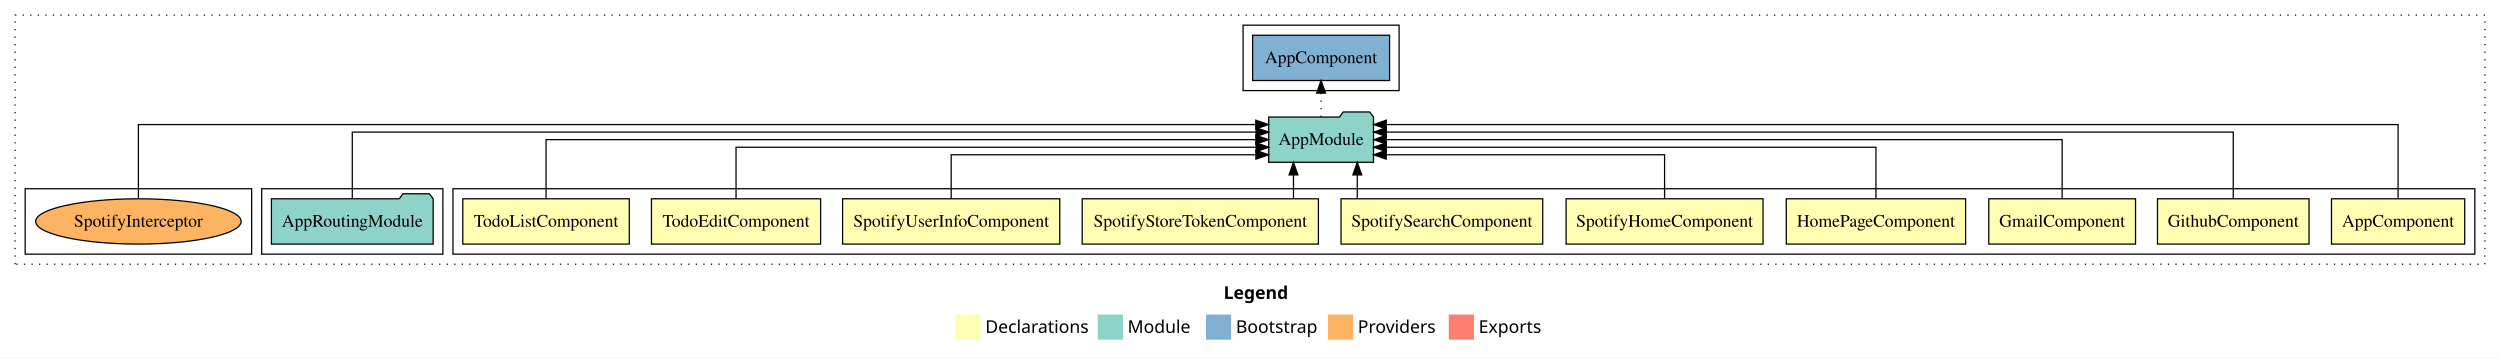
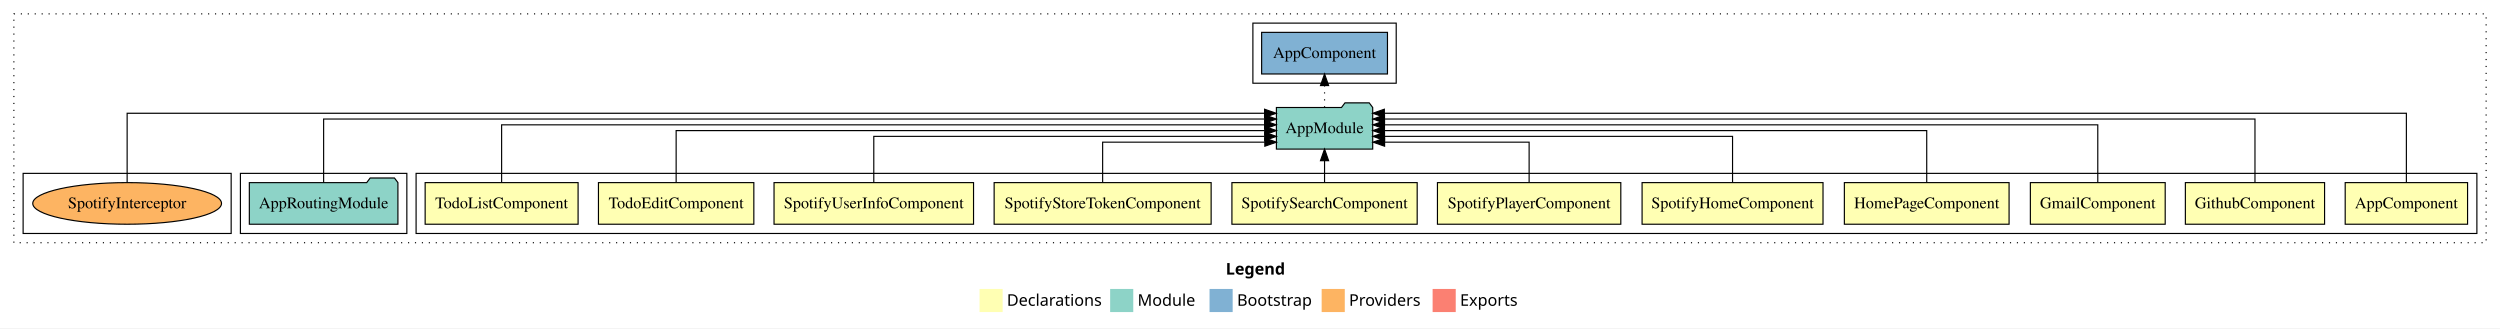
- <svg xmlns="http://www.w3.org/2000/svg" width="1987pt" height="284pt" viewBox="0.00 0.00 1987.00 284.00">
+ <svg xmlns="http://www.w3.org/2000/svg" width="2163pt" height="284pt" viewBox="0.00 0.00 2163.00 284.00">
  <g id="graph0" class="graph" transform="scale(1 1) rotate(0) translate(4 280)">
-     <polygon fill="#ffffff" stroke="transparent" points="-4,4 -4,-280 1983,-280 1983,4 -4,4" />
-     <text text-anchor="start" x="968.509" y="-42.4" font-family="sans-serif" font-weight="bold" font-size="14.00" fill="#000000">Legend</text>
-     <polygon fill="#ffffb3" stroke="transparent" points="755.5,-10 755.5,-30 775.5,-30 775.5,-10 755.5,-10" />
-     <text text-anchor="start" x="779.129" y="-15.4" font-family="sans-serif" font-size="14.00" fill="#000000">  Declarations</text>
-     <polygon fill="#8dd3c7" stroke="transparent" points="868.5,-10 868.5,-30 888.5,-30 888.5,-10 868.5,-10" />
-     <text text-anchor="start" x="892.225" y="-15.4" font-family="sans-serif" font-size="14.00" fill="#000000">  Module</text>
-     <polygon fill="#80b1d3" stroke="transparent" points="954.5,-10 954.5,-30 974.5,-30 974.5,-10 954.5,-10" />
-     <text text-anchor="start" x="978.281" y="-15.4" font-family="sans-serif" font-size="14.00" fill="#000000">  Bootstrap</text>
-     <polygon fill="#fdb462" stroke="transparent" points="1051.5,-10 1051.5,-30 1071.5,-30 1071.5,-10 1051.5,-10" />
-     <text text-anchor="start" x="1075.173" y="-15.4" font-family="sans-serif" font-size="14.00" fill="#000000">  Providers</text>
-     <polygon fill="#fb8072" stroke="transparent" points="1147.5,-10 1147.5,-30 1167.5,-30 1167.5,-10 1147.5,-10" />
-     <text text-anchor="start" x="1171.226" y="-15.4" font-family="sans-serif" font-size="14.00" fill="#000000">  Exports</text>
+     <polygon fill="#ffffff" stroke="transparent" points="-4,4 -4,-280 2159,-280 2159,4 -4,4" />
+     <text text-anchor="start" x="1056.509" y="-42.4" font-family="sans-serif" font-weight="bold" font-size="14.00" fill="#000000">Legend</text>
+     <polygon fill="#ffffb3" stroke="transparent" points="843.5,-10 843.5,-30 863.5,-30 863.5,-10 843.5,-10" />
+     <text text-anchor="start" x="867.129" y="-15.4" font-family="sans-serif" font-size="14.00" fill="#000000">  Declarations</text>
+     <polygon fill="#8dd3c7" stroke="transparent" points="956.5,-10 956.5,-30 976.5,-30 976.5,-10 956.5,-10" />
+     <text text-anchor="start" x="980.225" y="-15.4" font-family="sans-serif" font-size="14.00" fill="#000000">  Module</text>
+     <polygon fill="#80b1d3" stroke="transparent" points="1042.5,-10 1042.5,-30 1062.5,-30 1062.5,-10 1042.5,-10" />
+     <text text-anchor="start" x="1066.281" y="-15.4" font-family="sans-serif" font-size="14.00" fill="#000000">  Bootstrap</text>
+     <polygon fill="#fdb462" stroke="transparent" points="1139.5,-10 1139.5,-30 1159.5,-30 1159.5,-10 1139.5,-10" />
+     <text text-anchor="start" x="1163.173" y="-15.4" font-family="sans-serif" font-size="14.00" fill="#000000">  Providers</text>
+     <polygon fill="#fb8072" stroke="transparent" points="1235.5,-10 1235.5,-30 1255.5,-30 1255.5,-10 1235.5,-10" />
+     <text text-anchor="start" x="1259.226" y="-15.4" font-family="sans-serif" font-size="14.00" fill="#000000">  Exports</text>
    <g id="clust1" class="cluster">
-       <polygon fill="none" stroke="#000000" stroke-dasharray="1,5" points="8,-70 8,-268 1971,-268 1971,-70 8,-70" />
+       <polygon fill="none" stroke="#000000" stroke-dasharray="1,5" points="8,-70 8,-268 2147,-268 2147,-70 8,-70" />
    </g>
    <g id="clust2" class="cluster">
-       <polygon fill="none" stroke="#000000" points="356,-78 356,-130 1963,-130 1963,-78 356,-78" />
+       <polygon fill="none" stroke="#000000" points="356,-78 356,-130 2139,-130 2139,-78 356,-78" />
    </g>
-     <g id="clust13" class="cluster">
+     <g id="clust14" class="cluster">
      <polygon fill="none" stroke="#000000" points="204,-78 204,-130 348,-130 348,-78 204,-78" />
    </g>
-     <g id="clust15" class="cluster">
-       <polygon fill="none" stroke="#000000" points="984,-208 984,-260 1108,-260 1108,-208 984,-208" />
+     <g id="clust16" class="cluster">
+       <polygon fill="none" stroke="#000000" points="1080,-208 1080,-260 1204,-260 1204,-208 1080,-208" />
    </g>
-     <g id="clust16" class="cluster">
+     <g id="clust17" class="cluster">
      <polygon fill="none" stroke="#000000" points="16,-78 16,-130 196,-130 196,-78 16,-78" />
    </g>
    <g id="node1" class="node">
-       <polygon fill="#ffffb3" stroke="#000000" points="1954.94,-122 1849.06,-122 1849.06,-86 1954.94,-86 1954.94,-122" />
-       <text text-anchor="middle" x="1902" y="-99.8" font-family="Times,serif" font-size="14.00" fill="#000000">AppComponent</text>
+       <polygon fill="#ffffb3" stroke="#000000" points="2130.94,-122 2025.06,-122 2025.06,-86 2130.94,-86 2130.94,-122" />
+       <text text-anchor="middle" x="2078" y="-99.8" font-family="Times,serif" font-size="14.00" fill="#000000">AppComponent</text>
    </g>
-     <g id="node11" class="node">
-       <polygon fill="#8dd3c7" stroke="#000000" points="1087.657,-187 1084.657,-191 1063.657,-191 1060.657,-187 1004.343,-187 1004.343,-151 1087.657,-151 1087.657,-187" />
-       <text text-anchor="middle" x="1046" y="-164.8" font-family="Times,serif" font-size="14.00" fill="#000000">AppModule</text>
+     <g id="node12" class="node">
+       <polygon fill="#8dd3c7" stroke="#000000" points="1183.657,-187 1180.657,-191 1159.657,-191 1156.657,-187 1100.343,-187 1100.343,-151 1183.657,-151 1183.657,-187" />
+       <text text-anchor="middle" x="1142" y="-164.8" font-family="Times,serif" font-size="14.00" fill="#000000">AppModule</text>
    </g>
    <g id="edge1" class="edge">
-       <path fill="none" stroke="#000000" d="M1902,-122.248C1902,-145.018 1902,-181 1902,-181 1902,-181 1097.866,-181 1097.866,-181" />
-       <polygon fill="#000000" stroke="#000000" points="1097.866,-177.5 1087.866,-181 1097.866,-184.5 1097.866,-177.5" />
+       <path fill="none" stroke="#000000" d="M2078,-122.091C2078,-145.133 2078,-182 2078,-182 2078,-182 1193.731,-182 1193.731,-182" />
+       <polygon fill="#000000" stroke="#000000" points="1193.731,-178.5 1183.731,-182 1193.731,-185.5 1193.731,-178.5" />
    </g>
    <g id="node2" class="node">
-       <polygon fill="#ffffb3" stroke="#000000" points="1831.22,-122 1710.78,-122 1710.78,-86 1831.22,-86 1831.22,-122" />
-       <text text-anchor="middle" x="1771" y="-99.8" font-family="Times,serif" font-size="14.00" fill="#000000">GithubComponent</text>
+       <polygon fill="#ffffb3" stroke="#000000" points="2007.22,-122 1886.78,-122 1886.78,-86 2007.22,-86 2007.22,-122" />
+       <text text-anchor="middle" x="1947" y="-99.8" font-family="Times,serif" font-size="14.00" fill="#000000">GithubComponent</text>
    </g>
    <g id="edge2" class="edge">
-       <path fill="none" stroke="#000000" d="M1771,-122.284C1771,-143.321 1771,-175 1771,-175 1771,-175 1097.848,-175 1097.848,-175" />
-       <polygon fill="#000000" stroke="#000000" points="1097.848,-171.5 1087.848,-175 1097.848,-178.5 1097.848,-171.5" />
+       <path fill="none" stroke="#000000" d="M1947,-122.045C1947,-143.662 1947,-177 1947,-177 1947,-177 1193.866,-177 1193.866,-177" />
+       <polygon fill="#000000" stroke="#000000" points="1193.866,-173.5 1183.866,-177 1193.866,-180.5 1193.866,-173.5" />
    </g>
    <g id="node3" class="node">
-       <polygon fill="#ffffb3" stroke="#000000" points="1693.326,-122 1576.674,-122 1576.674,-86 1693.326,-86 1693.326,-122" />
-       <text text-anchor="middle" x="1635" y="-99.8" font-family="Times,serif" font-size="14.00" fill="#000000">GmailComponent</text>
+       <polygon fill="#ffffb3" stroke="#000000" points="1869.326,-122 1752.674,-122 1752.674,-86 1869.326,-86 1869.326,-122" />
+       <text text-anchor="middle" x="1811" y="-99.8" font-family="Times,serif" font-size="14.00" fill="#000000">GmailComponent</text>
    </g>
    <g id="edge3" class="edge">
-       <path fill="none" stroke="#000000" d="M1635,-122.106C1635,-141.339 1635,-169 1635,-169 1635,-169 1097.887,-169 1097.887,-169" />
-       <polygon fill="#000000" stroke="#000000" points="1097.887,-165.5 1087.887,-169 1097.887,-172.5 1097.887,-165.5" />
+       <path fill="none" stroke="#000000" d="M1811,-122.223C1811,-142.365 1811,-172 1811,-172 1811,-172 1193.849,-172 1193.849,-172" />
+       <polygon fill="#000000" stroke="#000000" points="1193.849,-168.5 1183.849,-172 1193.849,-175.5 1193.849,-168.5" />
    </g>
    <g id="node4" class="node">
-       <polygon fill="#ffffb3" stroke="#000000" points="1558.256,-122 1415.744,-122 1415.744,-86 1558.256,-86 1558.256,-122" />
-       <text text-anchor="middle" x="1487" y="-99.8" font-family="Times,serif" font-size="14.00" fill="#000000">HomePageComponent</text>
+       <polygon fill="#ffffb3" stroke="#000000" points="1734.256,-122 1591.744,-122 1591.744,-86 1734.256,-86 1734.256,-122" />
+       <text text-anchor="middle" x="1663" y="-99.8" font-family="Times,serif" font-size="14.00" fill="#000000">HomePageComponent</text>
    </g>
    <g id="edge4" class="edge">
-       <path fill="none" stroke="#000000" d="M1487,-122.022C1487,-139.373 1487,-163 1487,-163 1487,-163 1097.886,-163 1097.886,-163" />
-       <polygon fill="#000000" stroke="#000000" points="1097.886,-159.5 1087.886,-163 1097.886,-166.5 1097.886,-159.5" />
+       <path fill="none" stroke="#000000" d="M1663,-122.222C1663,-140.828 1663,-167 1663,-167 1663,-167 1193.755,-167 1193.755,-167" />
+       <polygon fill="#000000" stroke="#000000" points="1193.755,-163.5 1183.755,-167 1193.755,-170.5 1193.755,-163.5" />
    </g>
    <g id="node5" class="node">
-       <polygon fill="#ffffb3" stroke="#000000" points="1397.269,-122 1240.731,-122 1240.731,-86 1397.269,-86 1397.269,-122" />
-       <text text-anchor="middle" x="1319" y="-99.8" font-family="Times,serif" font-size="14.00" fill="#000000">SpotifyHomeComponent</text>
+       <polygon fill="#ffffb3" stroke="#000000" points="1573.269,-122 1416.731,-122 1416.731,-86 1573.269,-86 1573.269,-122" />
+       <text text-anchor="middle" x="1495" y="-99.8" font-family="Times,serif" font-size="14.00" fill="#000000">SpotifyHomeComponent</text>
    </g>
    <g id="edge5" class="edge">
-       <path fill="none" stroke="#000000" d="M1319,-122.24C1319,-137.571 1319,-157 1319,-157 1319,-157 1097.76,-157 1097.76,-157" />
-       <polygon fill="#000000" stroke="#000000" points="1097.76,-153.5 1087.76,-157 1097.76,-160.5 1097.76,-153.5" />
+       <path fill="none" stroke="#000000" d="M1495,-122.034C1495,-139.06 1495,-162 1495,-162 1495,-162 1193.88,-162 1193.88,-162" />
+       <polygon fill="#000000" stroke="#000000" points="1193.88,-158.5 1183.88,-162 1193.88,-165.5 1193.88,-158.5" />
    </g>
    <g id="node6" class="node">
+       <polygon fill="#ffffb3" stroke="#000000" points="1398.32,-122 1239.68,-122 1239.68,-86 1398.32,-86 1398.32,-122" />
+       <text text-anchor="middle" x="1319" y="-99.8" font-family="Times,serif" font-size="14.00" fill="#000000">SpotifyPlayerComponent</text>
+     </g>
+     <g id="edge6" class="edge">
+       <path fill="none" stroke="#000000" d="M1319,-122.24C1319,-137.571 1319,-157 1319,-157 1319,-157 1193.947,-157 1193.947,-157" />
+       <polygon fill="#000000" stroke="#000000" points="1193.947,-153.5 1183.947,-157 1193.947,-160.5 1193.947,-153.5" />
+     </g>
+     <g id="node7" class="node">
      <polygon fill="#ffffb3" stroke="#000000" points="1222.144,-122 1061.856,-122 1061.856,-86 1222.144,-86 1222.144,-122" />
      <text text-anchor="middle" x="1142" y="-99.8" font-family="Times,serif" font-size="14.00" fill="#000000">SpotifySearchComponent</text>
    </g>
-     <g id="edge6" class="edge">
-       <path fill="none" stroke="#000000" d="M1074.753,-122.106C1074.753,-122.106 1074.753,-140.991 1074.753,-140.991" />
-       <polygon fill="#000000" stroke="#000000" points="1071.253,-140.991 1074.753,-150.991 1078.253,-140.991 1071.253,-140.991" />
+     <g id="edge7" class="edge">
+       <path fill="none" stroke="#000000" d="M1142,-122.106C1142,-122.106 1142,-140.991 1142,-140.991" />
+       <polygon fill="#000000" stroke="#000000" points="1138.5,-140.991 1142,-150.991 1145.5,-140.991 1138.5,-140.991" />
    </g>
-     <g id="node7" class="node">
+     <g id="node8" class="node">
      <polygon fill="#ffffb3" stroke="#000000" points="1043.872,-122 856.128,-122 856.128,-86 1043.872,-86 1043.872,-122" />
      <text text-anchor="middle" x="950" y="-99.8" font-family="Times,serif" font-size="14.00" fill="#000000">SpotifyStoreTokenComponent</text>
    </g>
-     <g id="edge7" class="edge">
-       <path fill="none" stroke="#000000" d="M1024.054,-122.106C1024.054,-122.106 1024.054,-140.991 1024.054,-140.991" />
-       <polygon fill="#000000" stroke="#000000" points="1020.554,-140.991 1024.054,-150.991 1027.554,-140.991 1020.554,-140.991" />
+     <g id="edge8" class="edge">
+       <path fill="none" stroke="#000000" d="M950,-122.24C950,-137.571 950,-157 950,-157 950,-157 1090.339,-157 1090.339,-157" />
+       <polygon fill="#000000" stroke="#000000" points="1090.339,-160.5 1100.339,-157 1090.339,-153.5 1090.339,-160.5" />
    </g>
-     <g id="node8" class="node">
+     <g id="node9" class="node">
      <polygon fill="#ffffb3" stroke="#000000" points="838.305,-122 665.695,-122 665.695,-86 838.305,-86 838.305,-122" />
      <text text-anchor="middle" x="752" y="-99.8" font-family="Times,serif" font-size="14.00" fill="#000000">SpotifyUserInfoComponent</text>
    </g>
-     <g id="edge8" class="edge">
-       <path fill="none" stroke="#000000" d="M752,-122.24C752,-137.571 752,-157 752,-157 752,-157 994.189,-157 994.189,-157" />
-       <polygon fill="#000000" stroke="#000000" points="994.189,-160.5 1004.189,-157 994.189,-153.5 994.189,-160.5" />
+     <g id="edge9" class="edge">
+       <path fill="none" stroke="#000000" d="M752,-122.034C752,-139.06 752,-162 752,-162 752,-162 1090.263,-162 1090.263,-162" />
+       <polygon fill="#000000" stroke="#000000" points="1090.263,-165.5 1100.263,-162 1090.263,-158.5 1090.263,-165.5" />
    </g>
-     <g id="node9" class="node">
+     <g id="node10" class="node">
      <polygon fill="#ffffb3" stroke="#000000" points="648.219,-122 513.781,-122 513.781,-86 648.219,-86 648.219,-122" />
      <text text-anchor="middle" x="581" y="-99.8" font-family="Times,serif" font-size="14.00" fill="#000000">TodoEditComponent</text>
    </g>
-     <g id="edge9" class="edge">
-       <path fill="none" stroke="#000000" d="M581,-122.022C581,-139.373 581,-163 581,-163 581,-163 994.325,-163 994.325,-163" />
-       <polygon fill="#000000" stroke="#000000" points="994.325,-166.5 1004.325,-163 994.325,-159.5 994.325,-166.5" />
+     <g id="edge10" class="edge">
+       <path fill="none" stroke="#000000" d="M581,-122.222C581,-140.828 581,-167 581,-167 581,-167 1090.292,-167 1090.292,-167" />
+       <polygon fill="#000000" stroke="#000000" points="1090.292,-170.5 1100.292,-167 1090.292,-163.5 1090.292,-170.5" />
    </g>
-     <g id="node10" class="node">
+     <g id="node11" class="node">
      <polygon fill="#ffffb3" stroke="#000000" points="496.164,-122 363.836,-122 363.836,-86 496.164,-86 496.164,-122" />
      <text text-anchor="middle" x="430" y="-99.8" font-family="Times,serif" font-size="14.00" fill="#000000">TodoListComponent</text>
    </g>
-     <g id="edge10" class="edge">
-       <path fill="none" stroke="#000000" d="M430,-122.106C430,-141.339 430,-169 430,-169 430,-169 994.144,-169 994.144,-169" />
-       <polygon fill="#000000" stroke="#000000" points="994.144,-172.5 1004.144,-169 994.144,-165.5 994.144,-172.5" />
+     <g id="edge11" class="edge">
+       <path fill="none" stroke="#000000" d="M430,-122.223C430,-142.365 430,-172 430,-172 430,-172 1090.119,-172 1090.119,-172" />
+       <polygon fill="#000000" stroke="#000000" points="1090.119,-175.5 1100.119,-172 1090.119,-168.5 1090.119,-175.5" />
+     </g>
+     <g id="node14" class="node">
+       <polygon fill="#80b1d3" stroke="#000000" points="1196.439,-252 1087.561,-252 1087.561,-216 1196.439,-216 1196.439,-252" />
+       <text text-anchor="middle" x="1142" y="-229.8" font-family="Times,serif" font-size="14.00" fill="#000000">AppComponent </text>
+     </g>
+     <g id="edge13" class="edge">
+       <path fill="none" stroke="#000000" stroke-dasharray="1,5" d="M1142,-187.106C1142,-187.106 1142,-205.991 1142,-205.991" />
+       <polygon fill="#000000" stroke="#000000" points="1138.5,-205.991 1142,-215.991 1145.5,-205.991 1138.5,-205.991" />
    </g>
    <g id="node13" class="node">
-       <polygon fill="#80b1d3" stroke="#000000" points="1100.439,-252 991.561,-252 991.561,-216 1100.439,-216 1100.439,-252" />
-       <text text-anchor="middle" x="1046" y="-229.8" font-family="Times,serif" font-size="14.00" fill="#000000">AppComponent </text>
-     </g>
-     <g id="edge12" class="edge">
-       <path fill="none" stroke="#000000" stroke-dasharray="1,5" d="M1046,-187.106C1046,-187.106 1046,-205.991 1046,-205.991" />
-       <polygon fill="#000000" stroke="#000000" points="1042.5,-205.991 1046,-215.991 1049.5,-205.991 1042.5,-205.991" />
-     </g>
-     <g id="node12" class="node">
      <polygon fill="#8dd3c7" stroke="#000000" points="340.274,-122 337.274,-126 316.274,-126 313.274,-122 211.726,-122 211.726,-86 340.274,-86 340.274,-122" />
      <text text-anchor="middle" x="276" y="-99.8" font-family="Times,serif" font-size="14.00" fill="#000000">AppRoutingModule</text>
    </g>
-     <g id="edge11" class="edge">
-       <path fill="none" stroke="#000000" d="M276,-122.284C276,-143.321 276,-175 276,-175 276,-175 994.328,-175 994.328,-175" />
-       <polygon fill="#000000" stroke="#000000" points="994.328,-178.5 1004.328,-175 994.328,-171.5 994.328,-178.5" />
+     <g id="edge12" class="edge">
+       <path fill="none" stroke="#000000" d="M276,-122.045C276,-143.662 276,-177 276,-177 276,-177 1090.231,-177 1090.231,-177" />
+       <polygon fill="#000000" stroke="#000000" points="1090.231,-180.5 1100.231,-177 1090.231,-173.5 1090.231,-180.5" />
    </g>
-     <g id="node14" class="node">
+     <g id="node15" class="node">
      <ellipse fill="#fdb462" stroke="#000000" cx="106" cy="-104" rx="81.66" ry="18" />
      <text text-anchor="middle" x="106" y="-99.8" font-family="Times,serif" font-size="14.00" fill="#000000">SpotifyInterceptor</text>
    </g>
-     <g id="edge13" class="edge">
-       <path fill="none" stroke="#000000" d="M106,-122.248C106,-145.018 106,-181 106,-181 106,-181 994.091,-181 994.091,-181" />
-       <polygon fill="#000000" stroke="#000000" points="994.091,-184.5 1004.091,-181 994.091,-177.5 994.091,-184.5" />
+     <g id="edge14" class="edge">
+       <path fill="none" stroke="#000000" d="M106,-122.091C106,-145.133 106,-182 106,-182 106,-182 1090.104,-182 1090.104,-182" />
+       <polygon fill="#000000" stroke="#000000" points="1090.104,-185.5 1100.104,-182 1090.104,-178.5 1090.104,-185.5" />
    </g>
  </g>
</svg>
